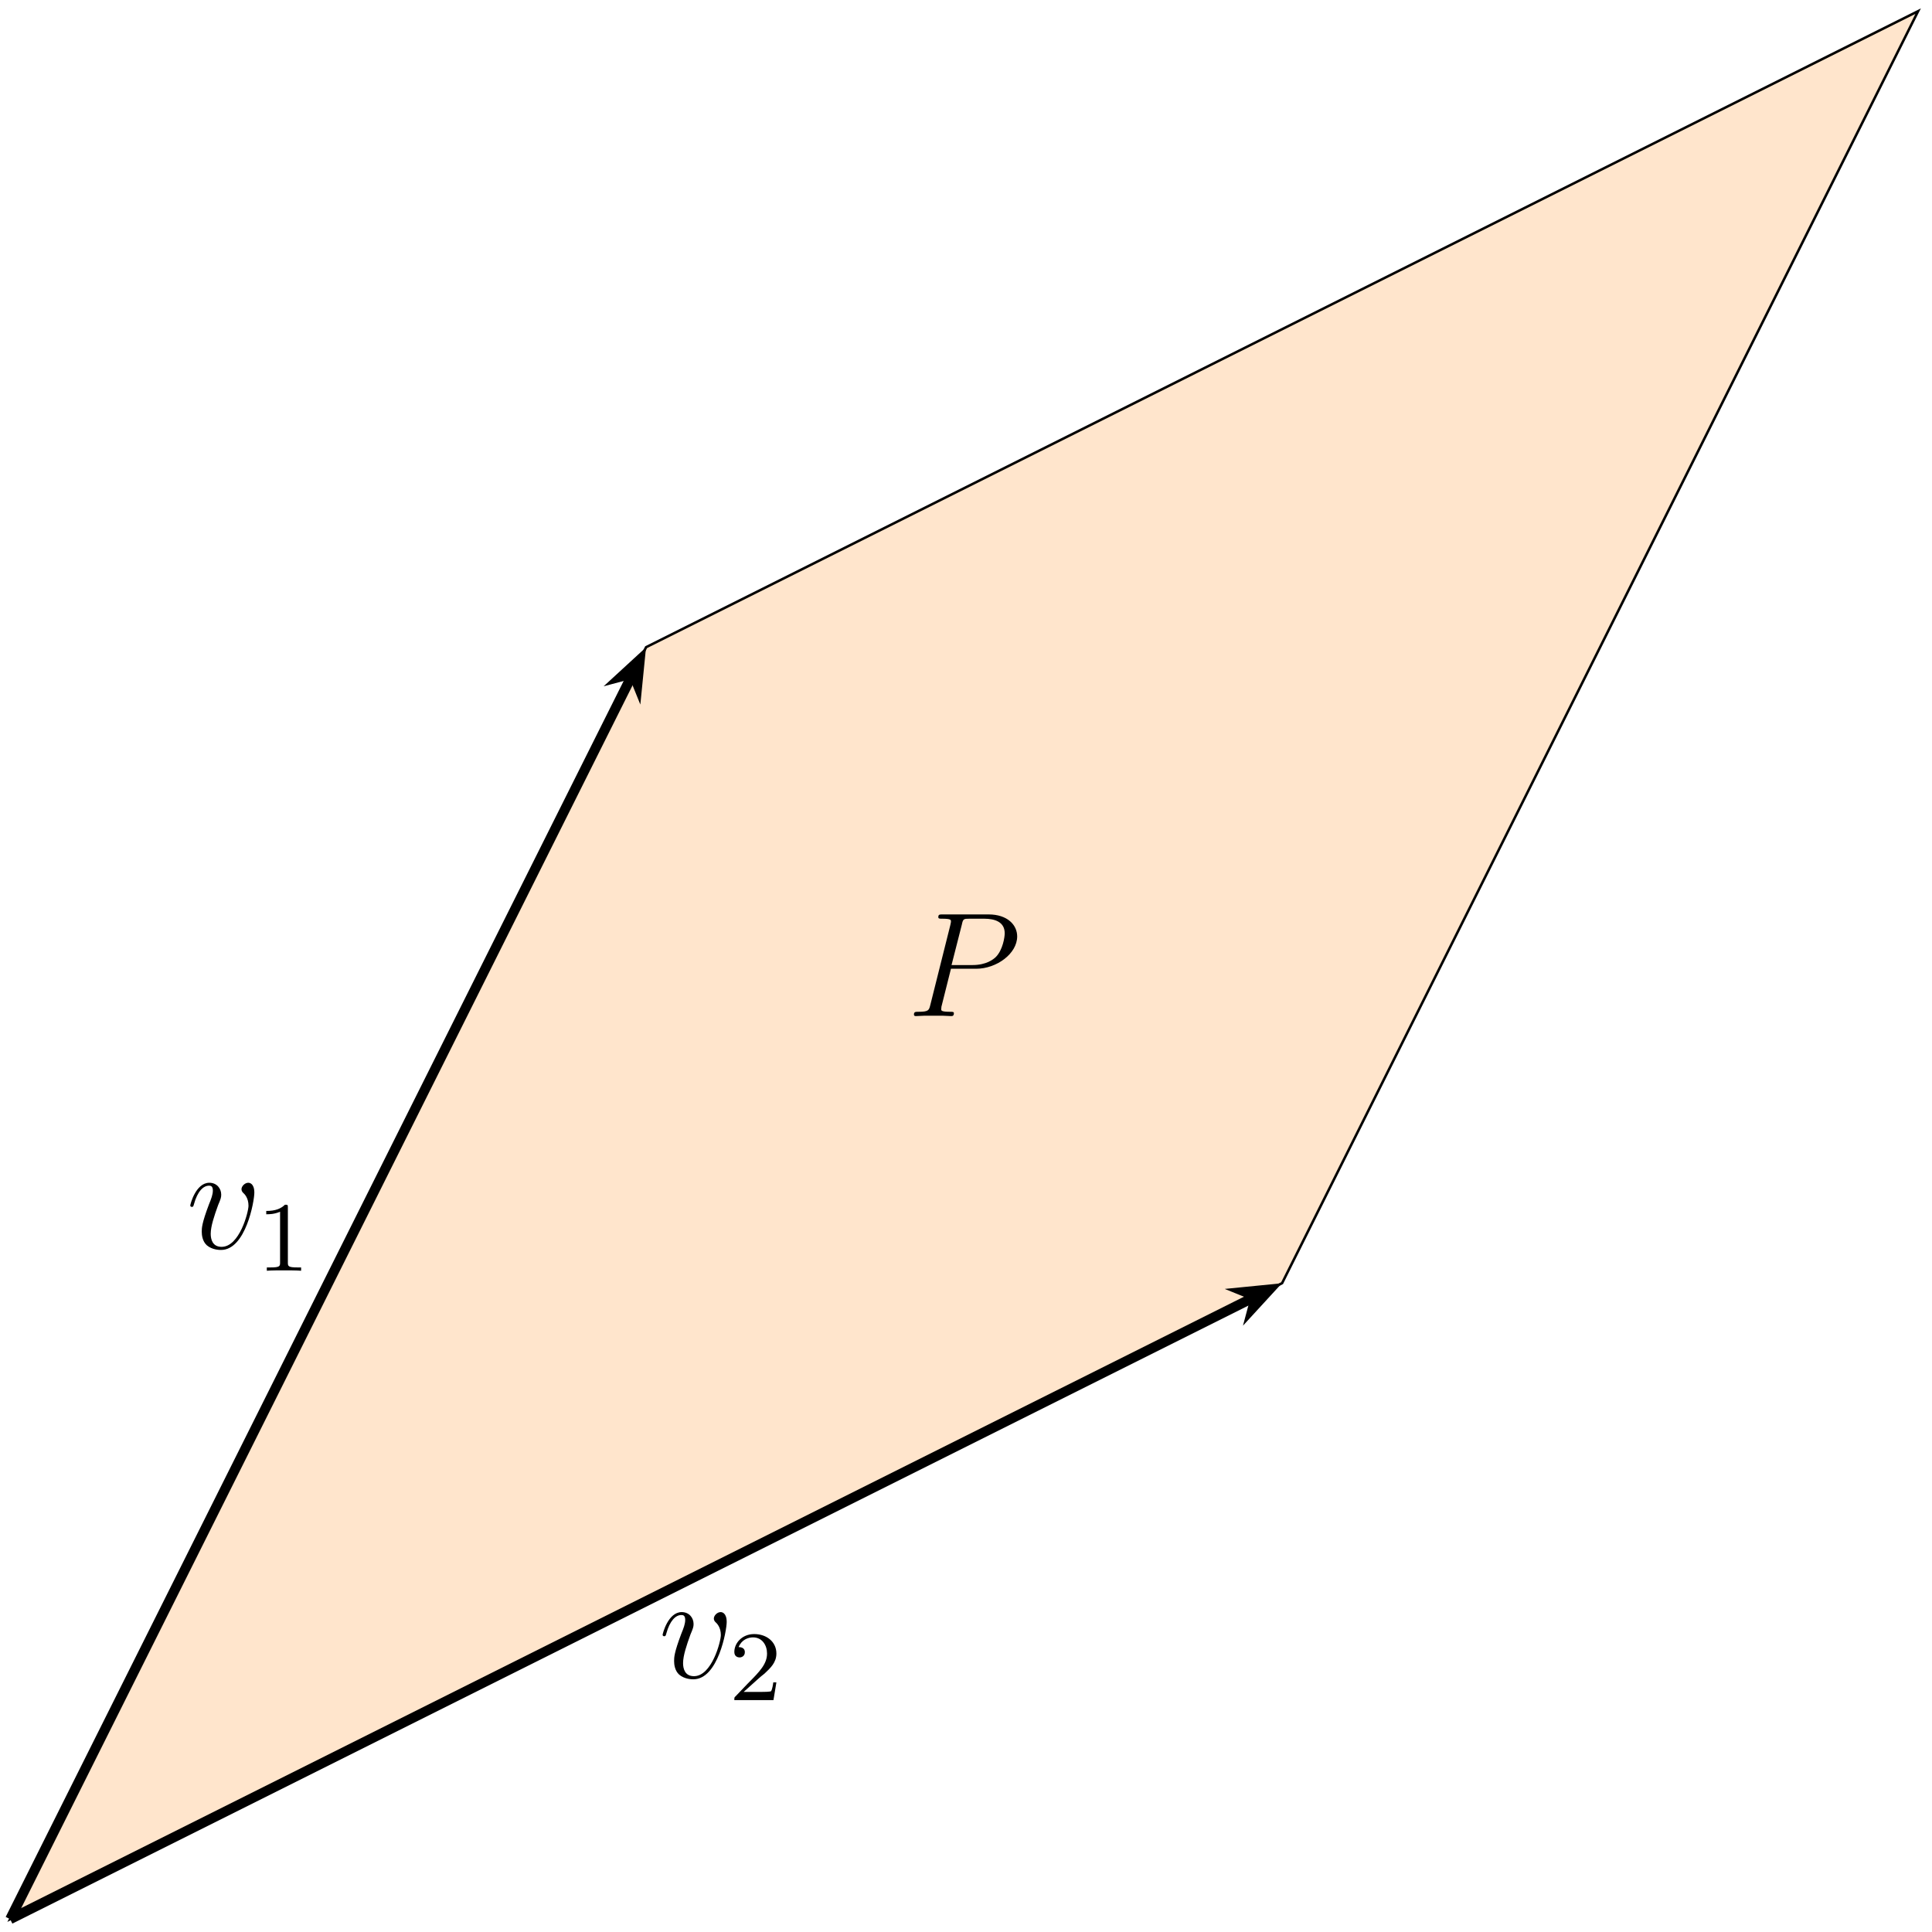
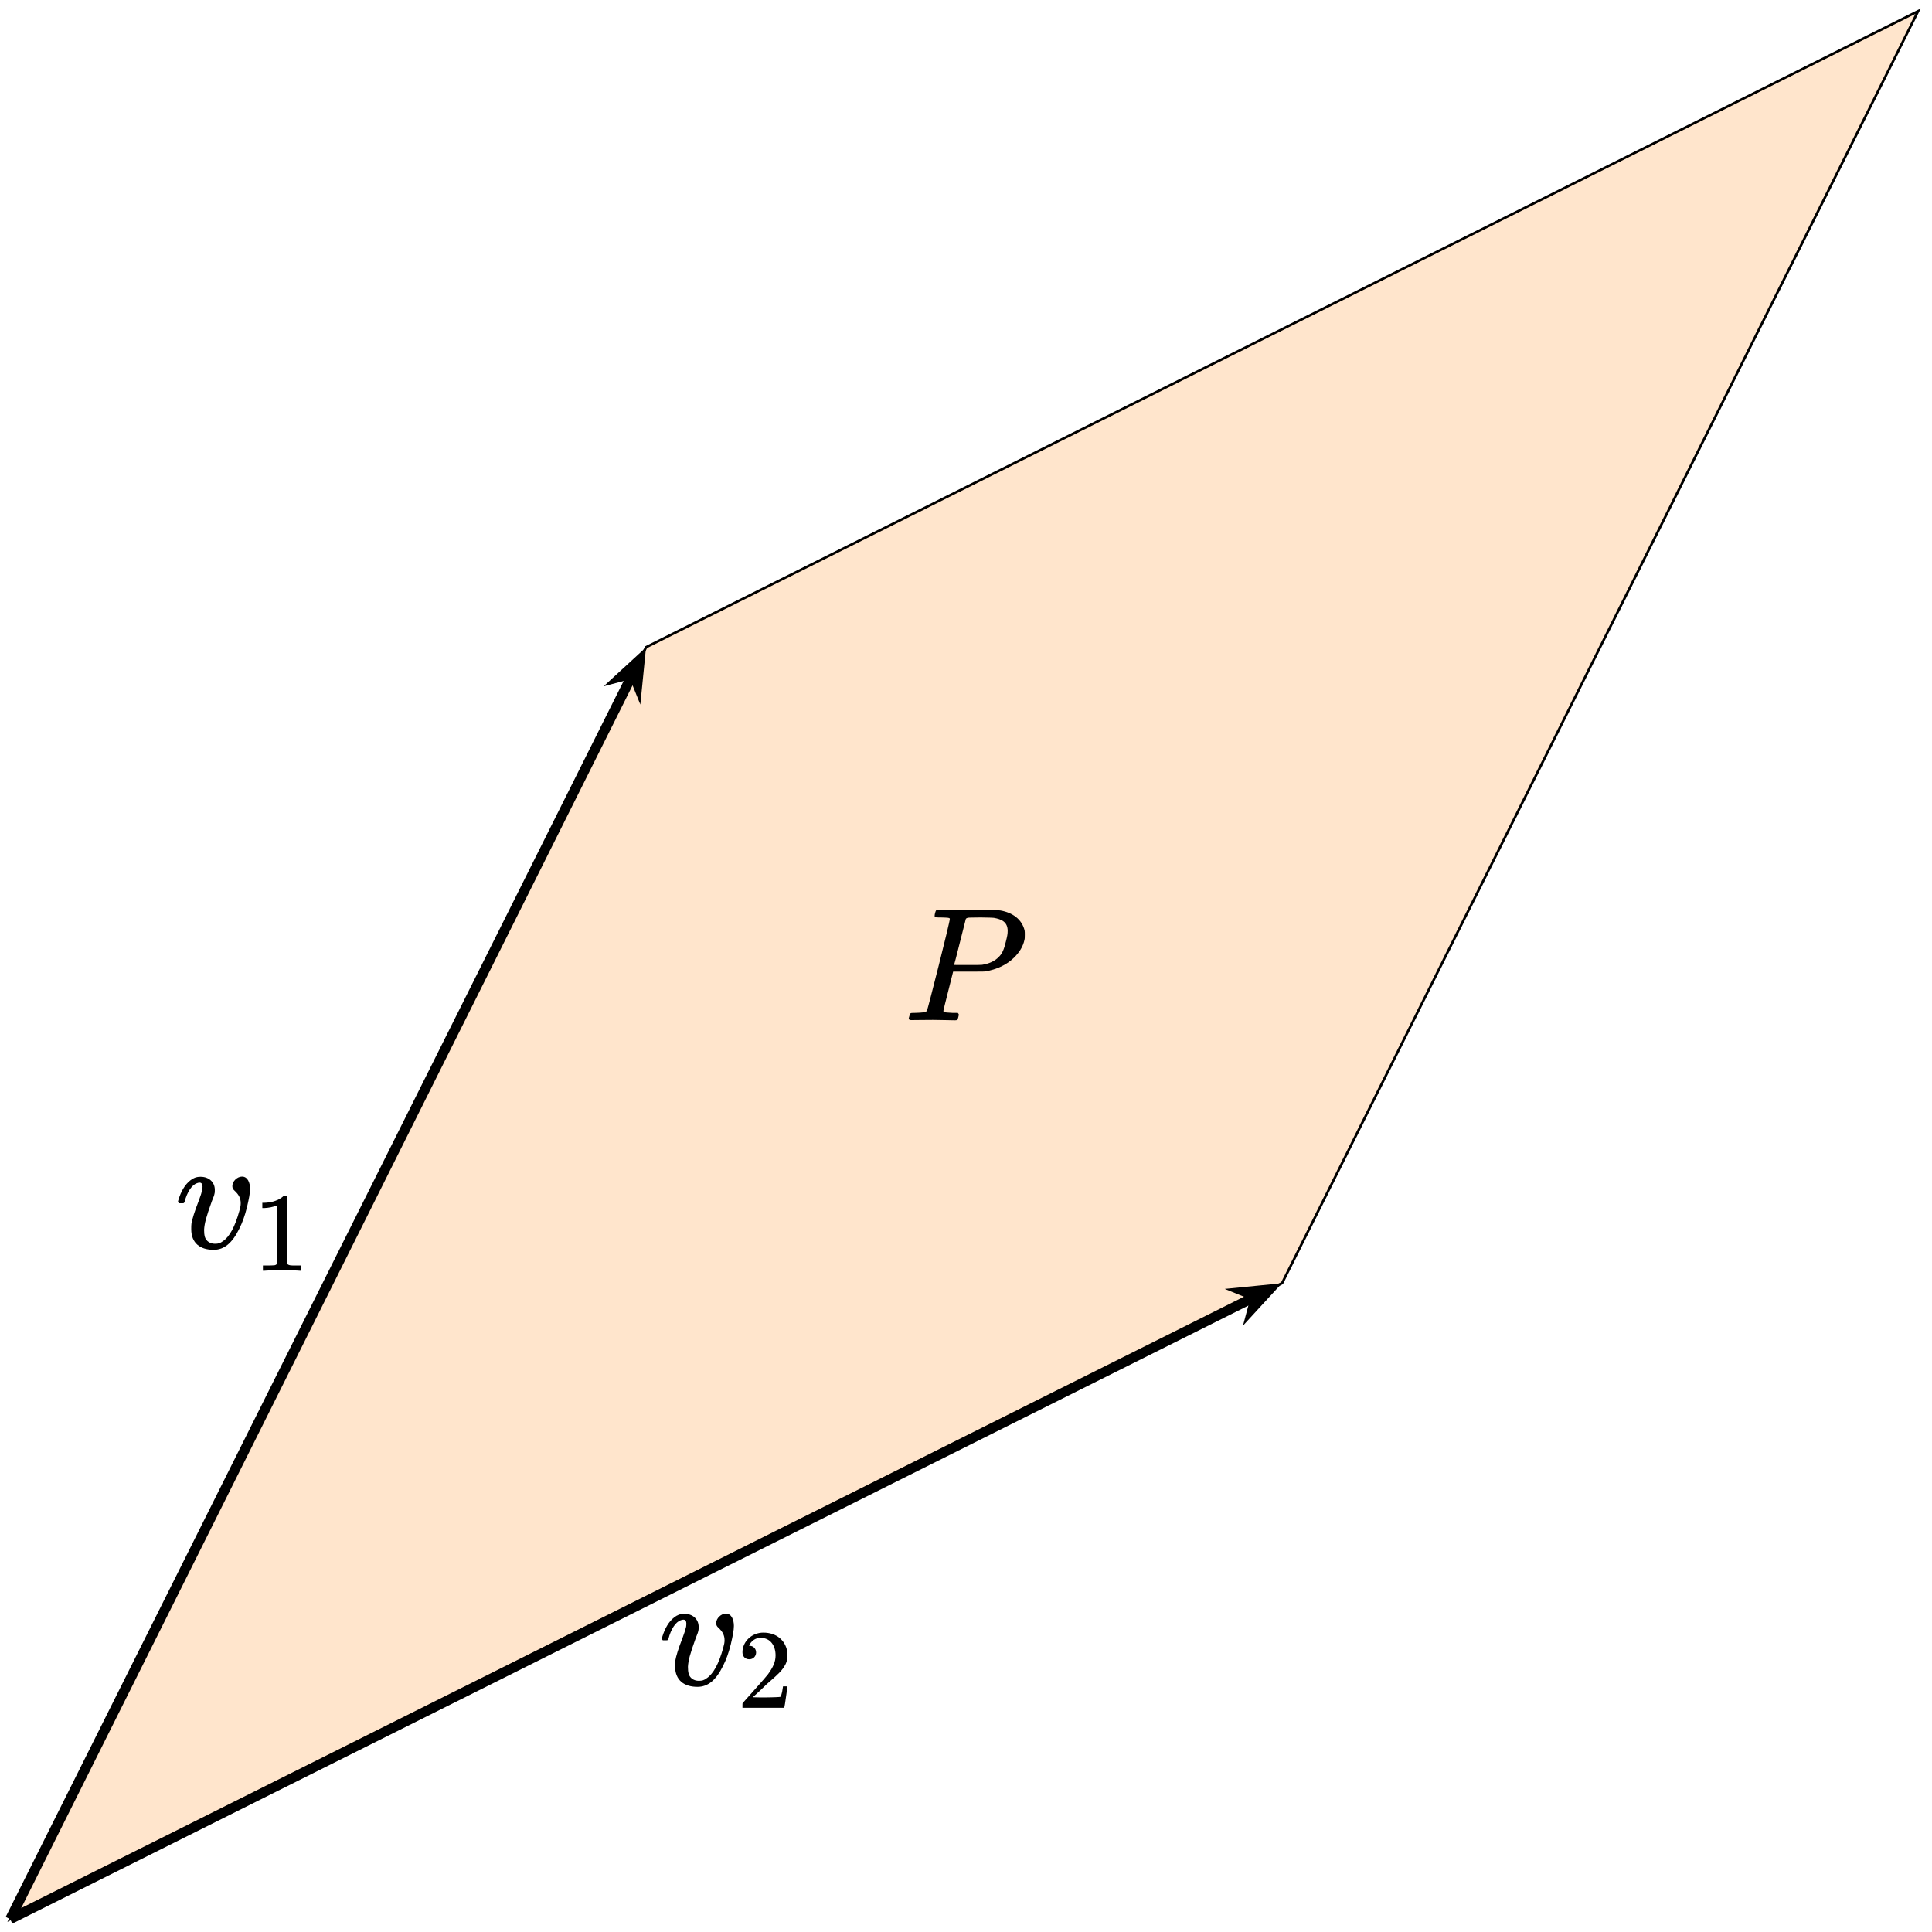
<svg xmlns="http://www.w3.org/2000/svg" xmlns:xlink="http://www.w3.org/1999/xlink" width="155pt" height="155pt" viewBox="0 0 155 155" version="1.1">
  <defs>
    <g>
      <symbol overflow="visible" id="glyph0-0">
-         <path style="stroke:none;" d="" />
+         <path style="stroke:none;" d="M 0.641 0 L 2.594 0 L 2.594 -6.906 L 0.641 -6.906 Z M 1.297 -0.641 L 1.297 -6.25 L 1.938 -6.25 L 1.938 -0.641 Z M 1.297 -0.641 " />
      </symbol>
      <symbol overflow="visible" id="glyph0-1">
-         <path style="stroke:none;" d="M 5.469 -4.469 C 5.469 -5.219 5.078 -5.266 4.984 -5.266 C 4.703 -5.266 4.438 -4.984 4.438 -4.75 C 4.438 -4.609 4.516 -4.516 4.562 -4.469 C 4.688 -4.359 5 -4.047 5 -3.422 C 5 -2.922 4.281 -0.125 2.844 -0.125 C 2.109 -0.125 1.969 -0.734 1.969 -1.172 C 1.969 -1.766 2.25 -2.609 2.562 -3.469 C 2.766 -3.953 2.812 -4.078 2.812 -4.312 C 2.812 -4.812 2.453 -5.266 1.859 -5.266 C 0.766 -5.266 0.328 -3.531 0.328 -3.438 C 0.328 -3.391 0.375 -3.328 0.453 -3.328 C 0.562 -3.328 0.578 -3.375 0.625 -3.547 C 0.906 -4.578 1.375 -5.031 1.828 -5.031 C 1.938 -5.031 2.141 -5.031 2.141 -4.641 C 2.141 -4.328 2.016 -3.984 1.828 -3.531 C 1.25 -2 1.25 -1.625 1.25 -1.344 C 1.25 -1.078 1.297 -0.578 1.656 -0.25 C 2.094 0.125 2.688 0.125 2.797 0.125 C 4.781 0.125 5.469 -3.797 5.469 -4.469 Z M 5.469 -4.469 " />
+         <path style="stroke:none;" d="M 3.125 0.141 C 3.984 0.141 4.625 -0.422 5.172 -1.531 C 5.438 -2.062 5.609 -2.531 5.797 -3.266 C 5.953 -3.938 6.047 -4.406 6.047 -4.75 C 6.047 -5.234 5.859 -5.734 5.406 -5.734 C 5.016 -5.734 4.625 -5.359 4.625 -4.969 C 4.625 -4.828 4.672 -4.719 4.797 -4.609 C 5.156 -4.281 5.297 -3.984 5.297 -3.594 C 5.297 -3.406 5.266 -3.266 5.188 -2.984 C 4.844 -1.719 4.391 -0.891 3.859 -0.547 C 3.656 -0.391 3.5 -0.344 3.234 -0.344 C 2.844 -0.344 2.531 -0.547 2.422 -0.891 C 2.375 -1.078 2.359 -1.219 2.359 -1.469 C 2.391 -1.984 2.516 -2.469 2.984 -3.766 C 3.094 -4.031 3.188 -4.281 3.188 -4.344 C 3.219 -4.422 3.219 -4.562 3.219 -4.672 C 3.219 -5.297 2.734 -5.719 2.078 -5.719 C 1.719 -5.719 1.484 -5.609 1.266 -5.438 C 0.812 -5.094 0.5 -4.516 0.312 -3.906 C 0.281 -3.812 0.266 -3.75 0.266 -3.719 C 0.266 -3.672 0.328 -3.625 0.344 -3.594 L 0.531 -3.594 C 0.781 -3.594 0.734 -3.594 0.797 -3.719 C 1 -4.5 1.375 -5.062 1.781 -5.203 C 1.859 -5.234 1.938 -5.25 2 -5.25 C 2.156 -5.25 2.234 -5.125 2.234 -4.922 C 2.234 -4.797 2.219 -4.641 2.156 -4.484 C 2.156 -4.422 2.047 -4.125 1.953 -3.859 C 1.562 -2.844 1.422 -2.375 1.344 -1.953 C 1.328 -1.859 1.328 -1.688 1.328 -1.516 C 1.328 -0.391 2.047 0.141 3.125 0.141 Z M 3.125 0.141 " />
      </symbol>
      <symbol overflow="visible" id="glyph0-2">
-         <path style="stroke:none;" d="M 3.531 -3.797 L 5.547 -3.797 C 7.203 -3.797 8.844 -5.016 8.844 -6.391 C 8.844 -7.312 8.062 -8.156 6.547 -8.156 L 2.859 -8.156 C 2.625 -8.156 2.516 -8.156 2.516 -7.938 C 2.516 -7.812 2.625 -7.812 2.812 -7.812 C 3.531 -7.812 3.531 -7.719 3.531 -7.594 C 3.531 -7.562 3.531 -7.5 3.484 -7.312 L 1.875 -0.891 C 1.766 -0.469 1.75 -0.344 0.906 -0.344 C 0.688 -0.344 0.562 -0.344 0.562 -0.125 C 0.562 0 0.672 0 0.734 0 C 0.969 0 1.203 -0.031 1.438 -0.031 L 2.828 -0.031 C 3.062 -0.031 3.312 0 3.531 0 C 3.641 0 3.766 0 3.766 -0.234 C 3.766 -0.344 3.656 -0.344 3.484 -0.344 C 2.766 -0.344 2.75 -0.438 2.75 -0.547 C 2.75 -0.609 2.766 -0.688 2.766 -0.75 Z M 4.406 -7.344 C 4.5 -7.797 4.547 -7.812 5.016 -7.812 L 6.203 -7.812 C 7.094 -7.812 7.844 -7.531 7.844 -6.641 C 7.844 -6.328 7.688 -5.312 7.141 -4.75 C 6.938 -4.547 6.359 -4.094 5.266 -4.094 L 3.578 -4.094 Z M 4.406 -7.344 " />
+         <path style="stroke:none;" d="M 3.719 -8.141 C 3.719 -7.844 1.938 -0.844 1.891 -0.797 C 1.844 -0.703 1.781 -0.656 1.641 -0.641 C 1.5 -0.625 1.156 -0.594 0.875 -0.594 C 0.531 -0.594 0.531 -0.594 0.469 -0.328 C 0.438 -0.219 0.422 -0.172 0.422 -0.141 C 0.422 -0.109 0.438 -0.109 0.453 -0.078 C 0.484 -0.031 0.5 -0.016 0.656 -0.016 C 1.141 -0.016 1.594 -0.031 2.359 -0.031 C 3.141 -0.031 3.609 0 4.125 0 C 4.297 0 4.297 -0.031 4.344 -0.062 C 4.359 -0.109 4.438 -0.375 4.438 -0.453 C 4.438 -0.516 4.375 -0.562 4.359 -0.594 L 3.953 -0.594 C 3.562 -0.609 3.297 -0.641 3.234 -0.656 C 3.219 -0.672 3.203 -0.703 3.203 -0.766 C 3.203 -0.797 3.375 -1.5 3.594 -2.359 L 3.984 -3.906 L 5.203 -3.906 C 6.266 -3.906 6.453 -3.906 6.562 -3.922 C 7.5 -4.078 8.281 -4.453 8.875 -5.031 C 9.328 -5.484 9.594 -5.938 9.703 -6.438 C 9.734 -6.547 9.734 -6.703 9.734 -6.859 C 9.734 -7 9.734 -7.125 9.719 -7.203 C 9.5 -8.109 8.75 -8.641 7.766 -8.812 C 7.609 -8.828 7.578 -8.828 5.141 -8.844 C 2.719 -8.844 2.672 -8.844 2.625 -8.828 C 2.578 -8.781 2.5 -8.516 2.5 -8.391 C 2.5 -8.25 2.531 -8.25 2.984 -8.25 C 3.375 -8.234 3.719 -8.25 3.719 -8.141 Z M 8.359 -7.172 C 8.359 -6.922 8.328 -6.766 8.219 -6.328 C 8.062 -5.672 7.922 -5.344 7.641 -5.078 C 7.328 -4.75 6.891 -4.547 6.312 -4.453 C 6.172 -4.438 6.016 -4.438 5.109 -4.438 C 4.109 -4.438 4.062 -4.438 4.062 -4.453 C 4.094 -4.484 4.938 -7.922 5 -8.125 C 5.031 -8.188 5.109 -8.219 5.234 -8.234 C 5.281 -8.234 5.719 -8.25 6.219 -8.25 C 7 -8.234 7.141 -8.234 7.25 -8.219 C 7.875 -8.109 8.359 -7.891 8.359 -7.172 Z M 8.359 -7.172 " />
      </symbol>
      <symbol overflow="visible" id="glyph1-0">
-         <path style="stroke:none;" d="" />
+         <path style="stroke:none;" d="M 0.453 0 L 1.812 0 L 1.812 -4.828 L 0.453 -4.828 Z M 0.906 -0.453 L 0.906 -4.375 L 1.359 -4.375 L 1.359 -0.453 Z M 0.906 -0.453 " />
      </symbol>
      <symbol overflow="visible" id="glyph1-1">
-         <path style="stroke:none;" d="M 2.5 -5.078 C 2.5 -5.297 2.484 -5.297 2.266 -5.297 C 1.938 -4.984 1.516 -4.797 0.766 -4.797 L 0.766 -4.531 C 0.984 -4.531 1.406 -4.531 1.875 -4.734 L 1.875 -0.656 C 1.875 -0.359 1.844 -0.266 1.094 -0.266 L 0.812 -0.266 L 0.812 0 C 1.141 -0.031 1.828 -0.031 2.188 -0.031 C 2.547 -0.031 3.234 -0.031 3.562 0 L 3.562 -0.266 L 3.281 -0.266 C 2.531 -0.266 2.5 -0.359 2.5 -0.656 Z M 2.5 -5.078 " />
+         <path style="stroke:none;" d="M 3.766 0 L 3.875 0 L 3.875 -0.422 L 3.328 -0.422 C 3.062 -0.422 2.875 -0.422 2.75 -0.547 L 2.734 -3.266 L 2.734 -5.984 C 2.688 -6.031 2.703 -6.031 2.578 -6.031 C 2.5 -6.031 2.5 -6.031 2.469 -6.016 C 2.422 -5.969 2.281 -5.844 2.188 -5.797 C 1.859 -5.594 1.438 -5.469 0.922 -5.453 L 0.75 -5.453 L 0.75 -5.031 L 0.922 -5.031 C 1.266 -5.047 1.594 -5.109 1.859 -5.219 C 1.891 -5.234 1.922 -5.234 1.938 -5.234 L 1.938 -0.547 C 1.859 -0.5 1.828 -0.453 1.719 -0.438 C 1.609 -0.422 1.297 -0.422 1.031 -0.422 L 0.797 -0.422 L 0.797 0 L 0.906 0 C 1.062 -0.031 2.047 -0.031 2.328 -0.031 C 2.625 -0.031 3.609 -0.031 3.766 0 Z M 3.766 0 " />
      </symbol>
      <symbol overflow="visible" id="glyph1-2">
-         <path style="stroke:none;" d="M 2.25 -1.625 C 2.375 -1.75 2.703 -2.016 2.844 -2.125 C 3.328 -2.578 3.797 -3.016 3.797 -3.734 C 3.797 -4.688 3 -5.297 2.016 -5.297 C 1.047 -5.297 0.422 -4.578 0.422 -3.859 C 0.422 -3.469 0.734 -3.422 0.844 -3.422 C 1.016 -3.422 1.266 -3.531 1.266 -3.844 C 1.266 -4.25 0.859 -4.25 0.766 -4.25 C 1 -4.844 1.531 -5.031 1.922 -5.031 C 2.656 -5.031 3.047 -4.406 3.047 -3.734 C 3.047 -2.906 2.469 -2.297 1.516 -1.344 L 0.516 -0.297 C 0.422 -0.219 0.422 -0.203 0.422 0 L 3.562 0 L 3.797 -1.422 L 3.547 -1.422 C 3.531 -1.266 3.469 -0.875 3.375 -0.719 C 3.328 -0.656 2.719 -0.656 2.594 -0.656 L 1.172 -0.656 Z M 2.25 -1.625 " />
+         <path style="stroke:none;" d="M 1 -3.891 C 1.328 -3.891 1.547 -4.141 1.547 -4.438 C 1.547 -4.719 1.344 -4.969 1.031 -4.969 C 1 -4.969 0.984 -4.969 0.984 -4.984 C 0.984 -5 1.031 -5.062 1.062 -5.141 C 1.266 -5.422 1.516 -5.609 1.922 -5.609 C 2.703 -5.609 3.109 -4.969 3.109 -4.203 C 3.109 -3.672 2.906 -3.25 2.5 -2.688 C 2.297 -2.438 2.25 -2.375 1.234 -1.234 C 0.828 -0.781 0.484 -0.391 0.469 -0.375 C 0.453 -0.359 0.453 -0.328 0.453 -0.172 L 0.453 0 L 3.812 0 L 3.812 -0.031 C 3.844 -0.078 4.047 -1.625 4.062 -1.688 L 4.062 -1.719 L 3.703 -1.719 L 3.703 -1.688 C 3.641 -1.281 3.625 -1.203 3.578 -1.062 C 3.547 -0.984 3.516 -0.891 3.484 -0.875 C 3.438 -0.859 2.891 -0.828 1.969 -0.828 L 1.281 -0.844 L 1.828 -1.344 C 2.438 -1.938 2.406 -1.906 2.734 -2.188 C 3.328 -2.703 3.562 -2.953 3.75 -3.219 C 3.969 -3.547 4.062 -3.812 4.062 -4.219 C 4.062 -4.328 4.062 -4.438 4.047 -4.516 C 3.891 -5.406 3.188 -6.031 2.125 -6.031 C 1.203 -6.031 0.453 -5.312 0.453 -4.453 C 0.453 -4.141 0.656 -3.891 1 -3.891 Z M 1 -3.891 " />
      </symbol>
    </g>
  </defs>
  <g id="surface1">
    <path style="fill-rule:nonzero;fill:rgb(100%,49.799%,0%);fill-opacity:0.2;stroke-width:0.199;stroke-linecap:butt;stroke-linejoin:miter;stroke:rgb(0%,0%,0%);stroke-opacity:1;stroke-miterlimit:10;" d="M 0.001 0 L 51.024 102.047 L 153.075 153.074 L 102.047 51.024 Z M 0.001 0 " transform="matrix(1,0,0,-1,0.812,153.969)" />
    <path style="fill:none;stroke-width:0.797;stroke-linecap:butt;stroke-linejoin:miter;stroke:rgb(0%,0%,0%);stroke-opacity:1;stroke-miterlimit:10;" d="M 0.001 0 L 49.872 99.746 " transform="matrix(1,0,0,-1,0.812,153.969)" />
    <path style="fill-rule:nonzero;fill:rgb(0%,0%,0%);fill-opacity:1;stroke-width:0.718;stroke-linecap:butt;stroke-linejoin:miter;stroke:rgb(0%,0%,0%);stroke-opacity:1;stroke-miterlimit:10;" d="M 3.229 -0 L 1.157 0.789 L 1.857 -0 L 1.16 -0.79 Z M 3.229 -0 " transform="matrix(0.44722,-0.89442,-0.89442,-0.44722,49.93476,55.72343)" />
    <g style="fill:rgb(0%,0%,0%);fill-opacity:1;">
-       <use xlink:href="#glyph0-1" x="14.936" y="100.156" />
+       <use xlink:href="#glyph0-1" x="14.015" y="100.129" />
    </g>
    <g style="fill:rgb(0%,0%,0%);fill-opacity:1;">
-       <use xlink:href="#glyph1-1" x="20.595" y="101.949" />
+       <use xlink:href="#glyph1-1" x="20.296" y="101.949" />
    </g>
    <path style="fill:none;stroke-width:0.797;stroke-linecap:butt;stroke-linejoin:miter;stroke:rgb(0%,0%,0%);stroke-opacity:1;stroke-miterlimit:10;" d="M 0.001 0 L 99.747 49.871 " transform="matrix(1,0,0,-1,0.812,153.969)" />
    <path style="fill-rule:nonzero;fill:rgb(0%,0%,0%);fill-opacity:1;stroke-width:0.718;stroke-linecap:butt;stroke-linejoin:miter;stroke:rgb(0%,0%,0%);stroke-opacity:1;stroke-miterlimit:10;" d="M 3.229 -0 L 1.16 0.79 L 1.857 0 L 1.157 -0.79 Z M 3.229 -0 " transform="matrix(0.89442,-0.44722,-0.44722,-0.89442,99.05757,104.8462)" />
    <g style="fill:rgb(0%,0%,0%);fill-opacity:1;">
-       <use xlink:href="#glyph0-1" x="52.832" y="134.601" />
+       <use xlink:href="#glyph0-1" x="52.832" y="135.191" />
    </g>
    <g style="fill:rgb(0%,0%,0%);fill-opacity:1;">
-       <use xlink:href="#glyph1-2" x="58.491" y="136.394" />
+       <use xlink:href="#glyph1-2" x="59.113" y="137.011" />
    </g>
    <g style="fill:rgb(0%,0%,0%);fill-opacity:1;">
-       <use xlink:href="#glyph0-2" x="72.762" y="81.518" />
+       <use xlink:href="#glyph0-2" x="72.484" y="81.856" />
    </g>
  </g>
</svg>
